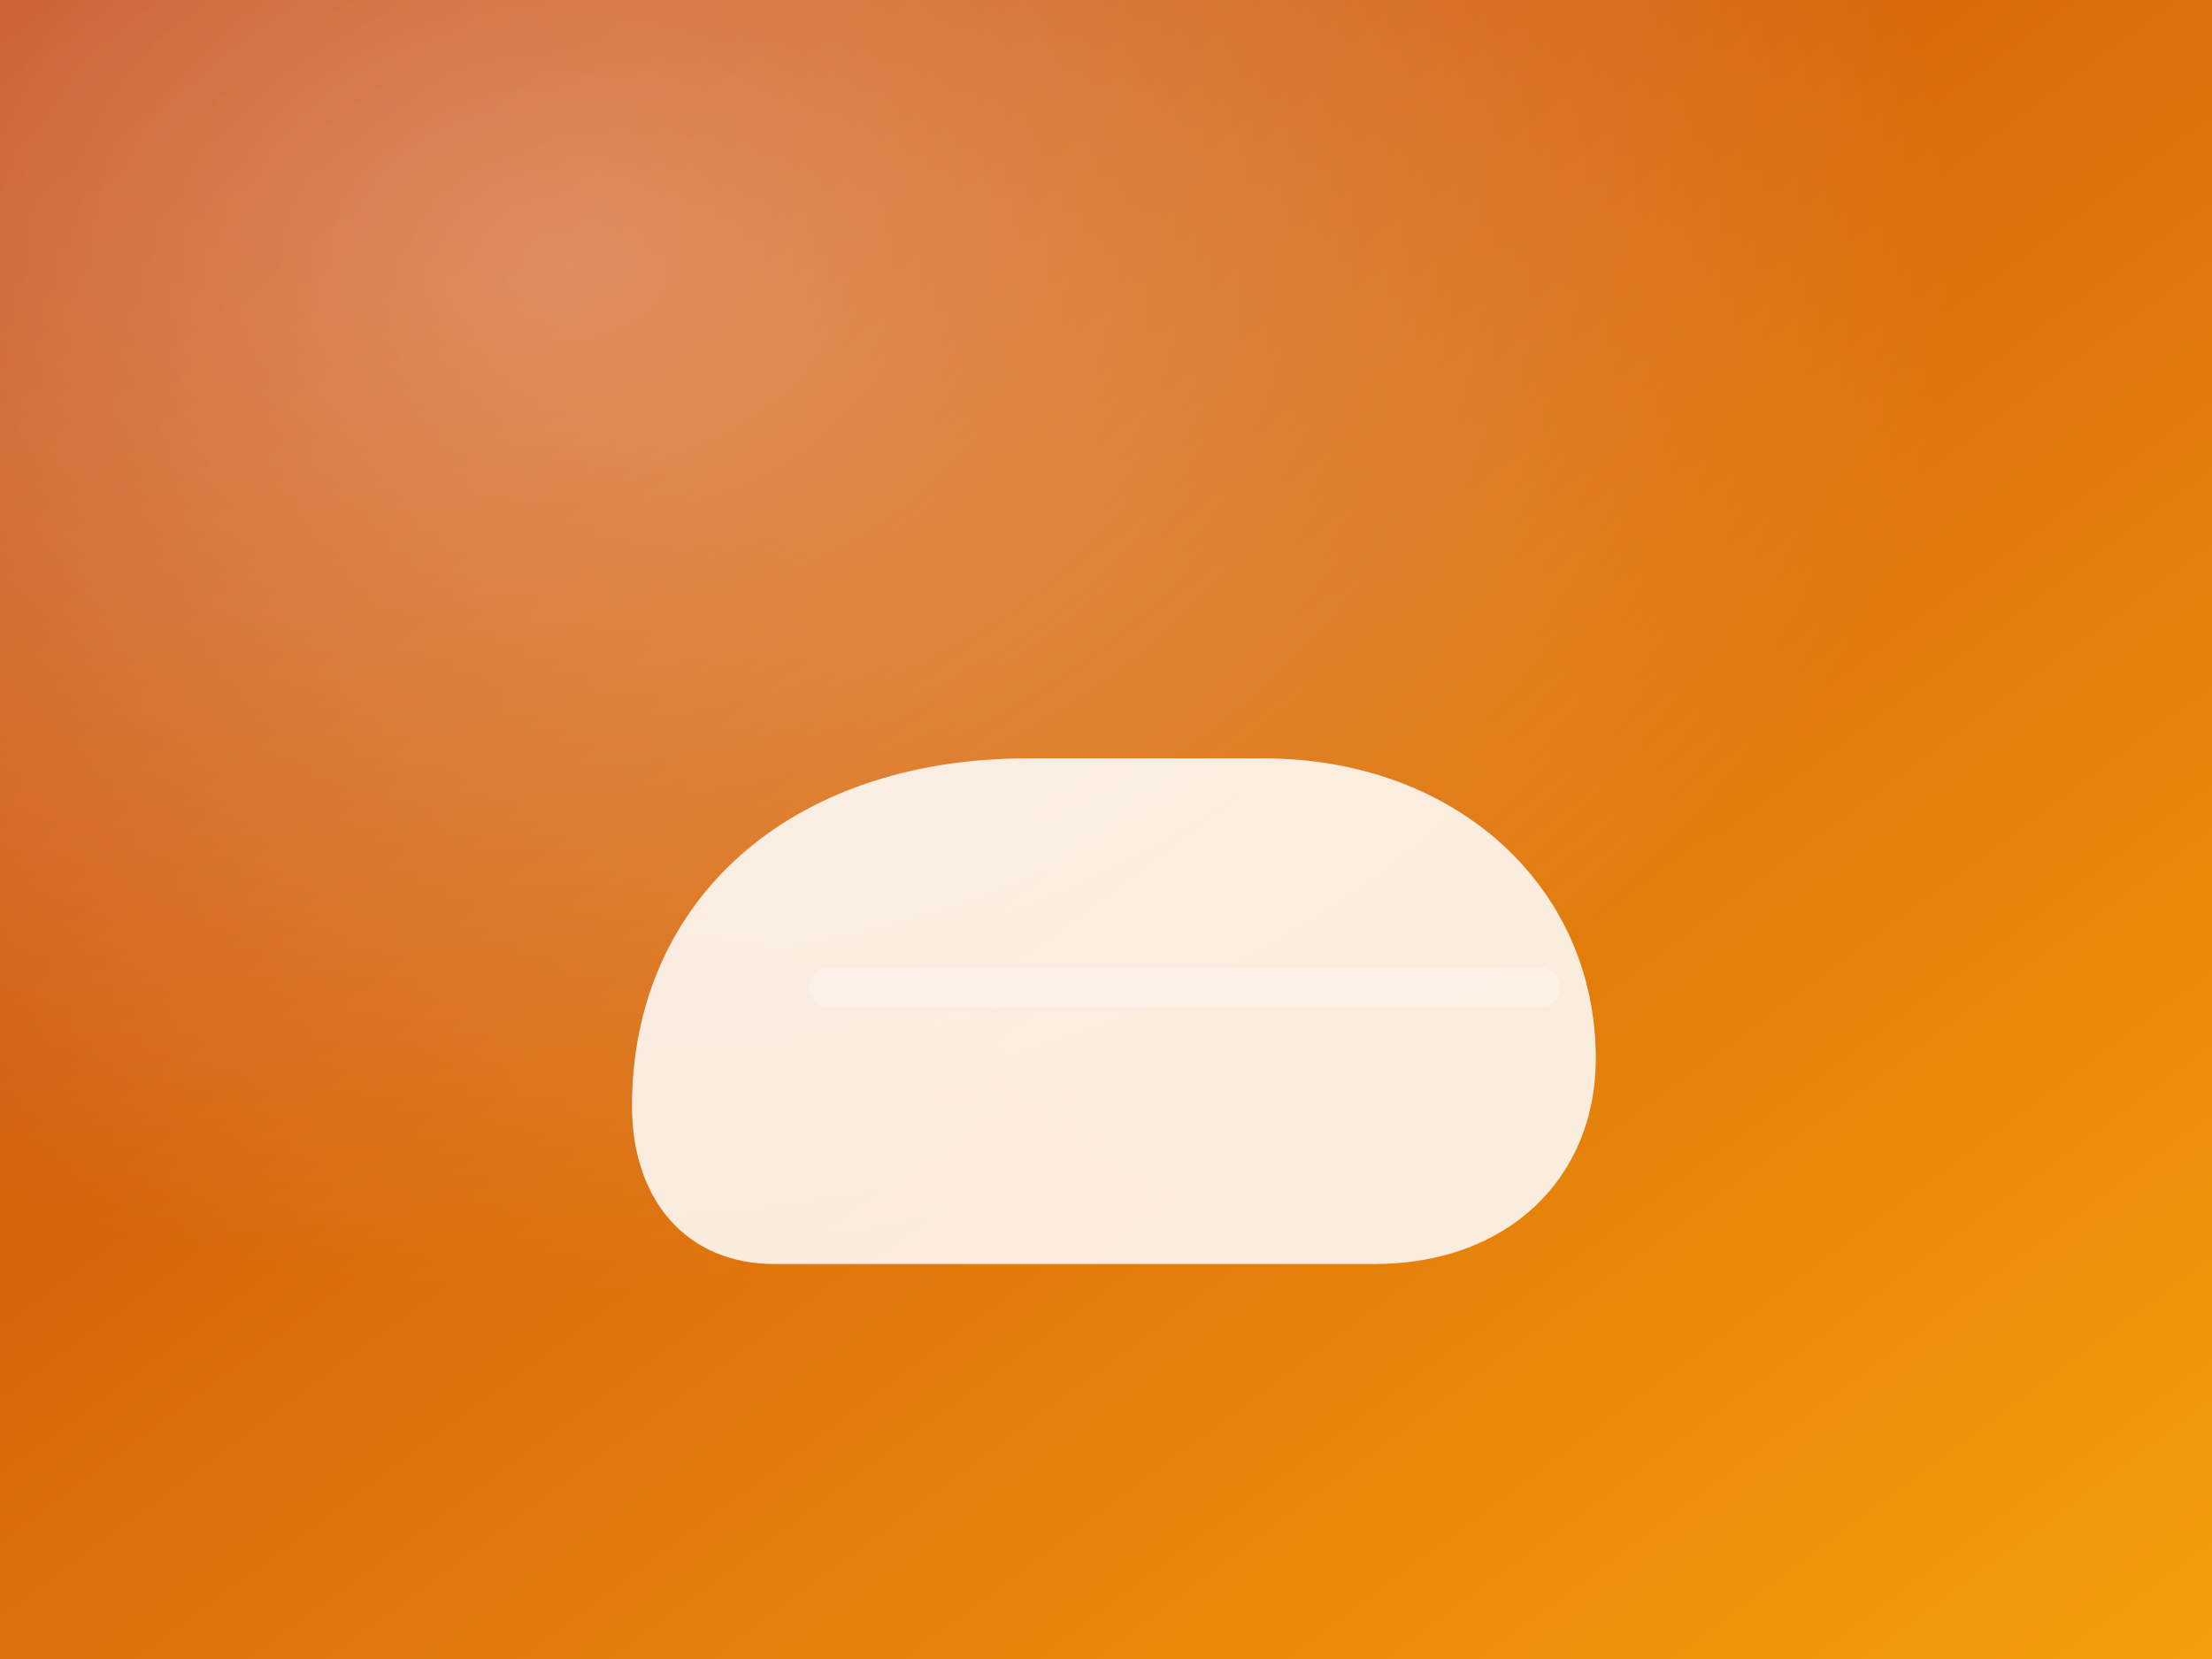
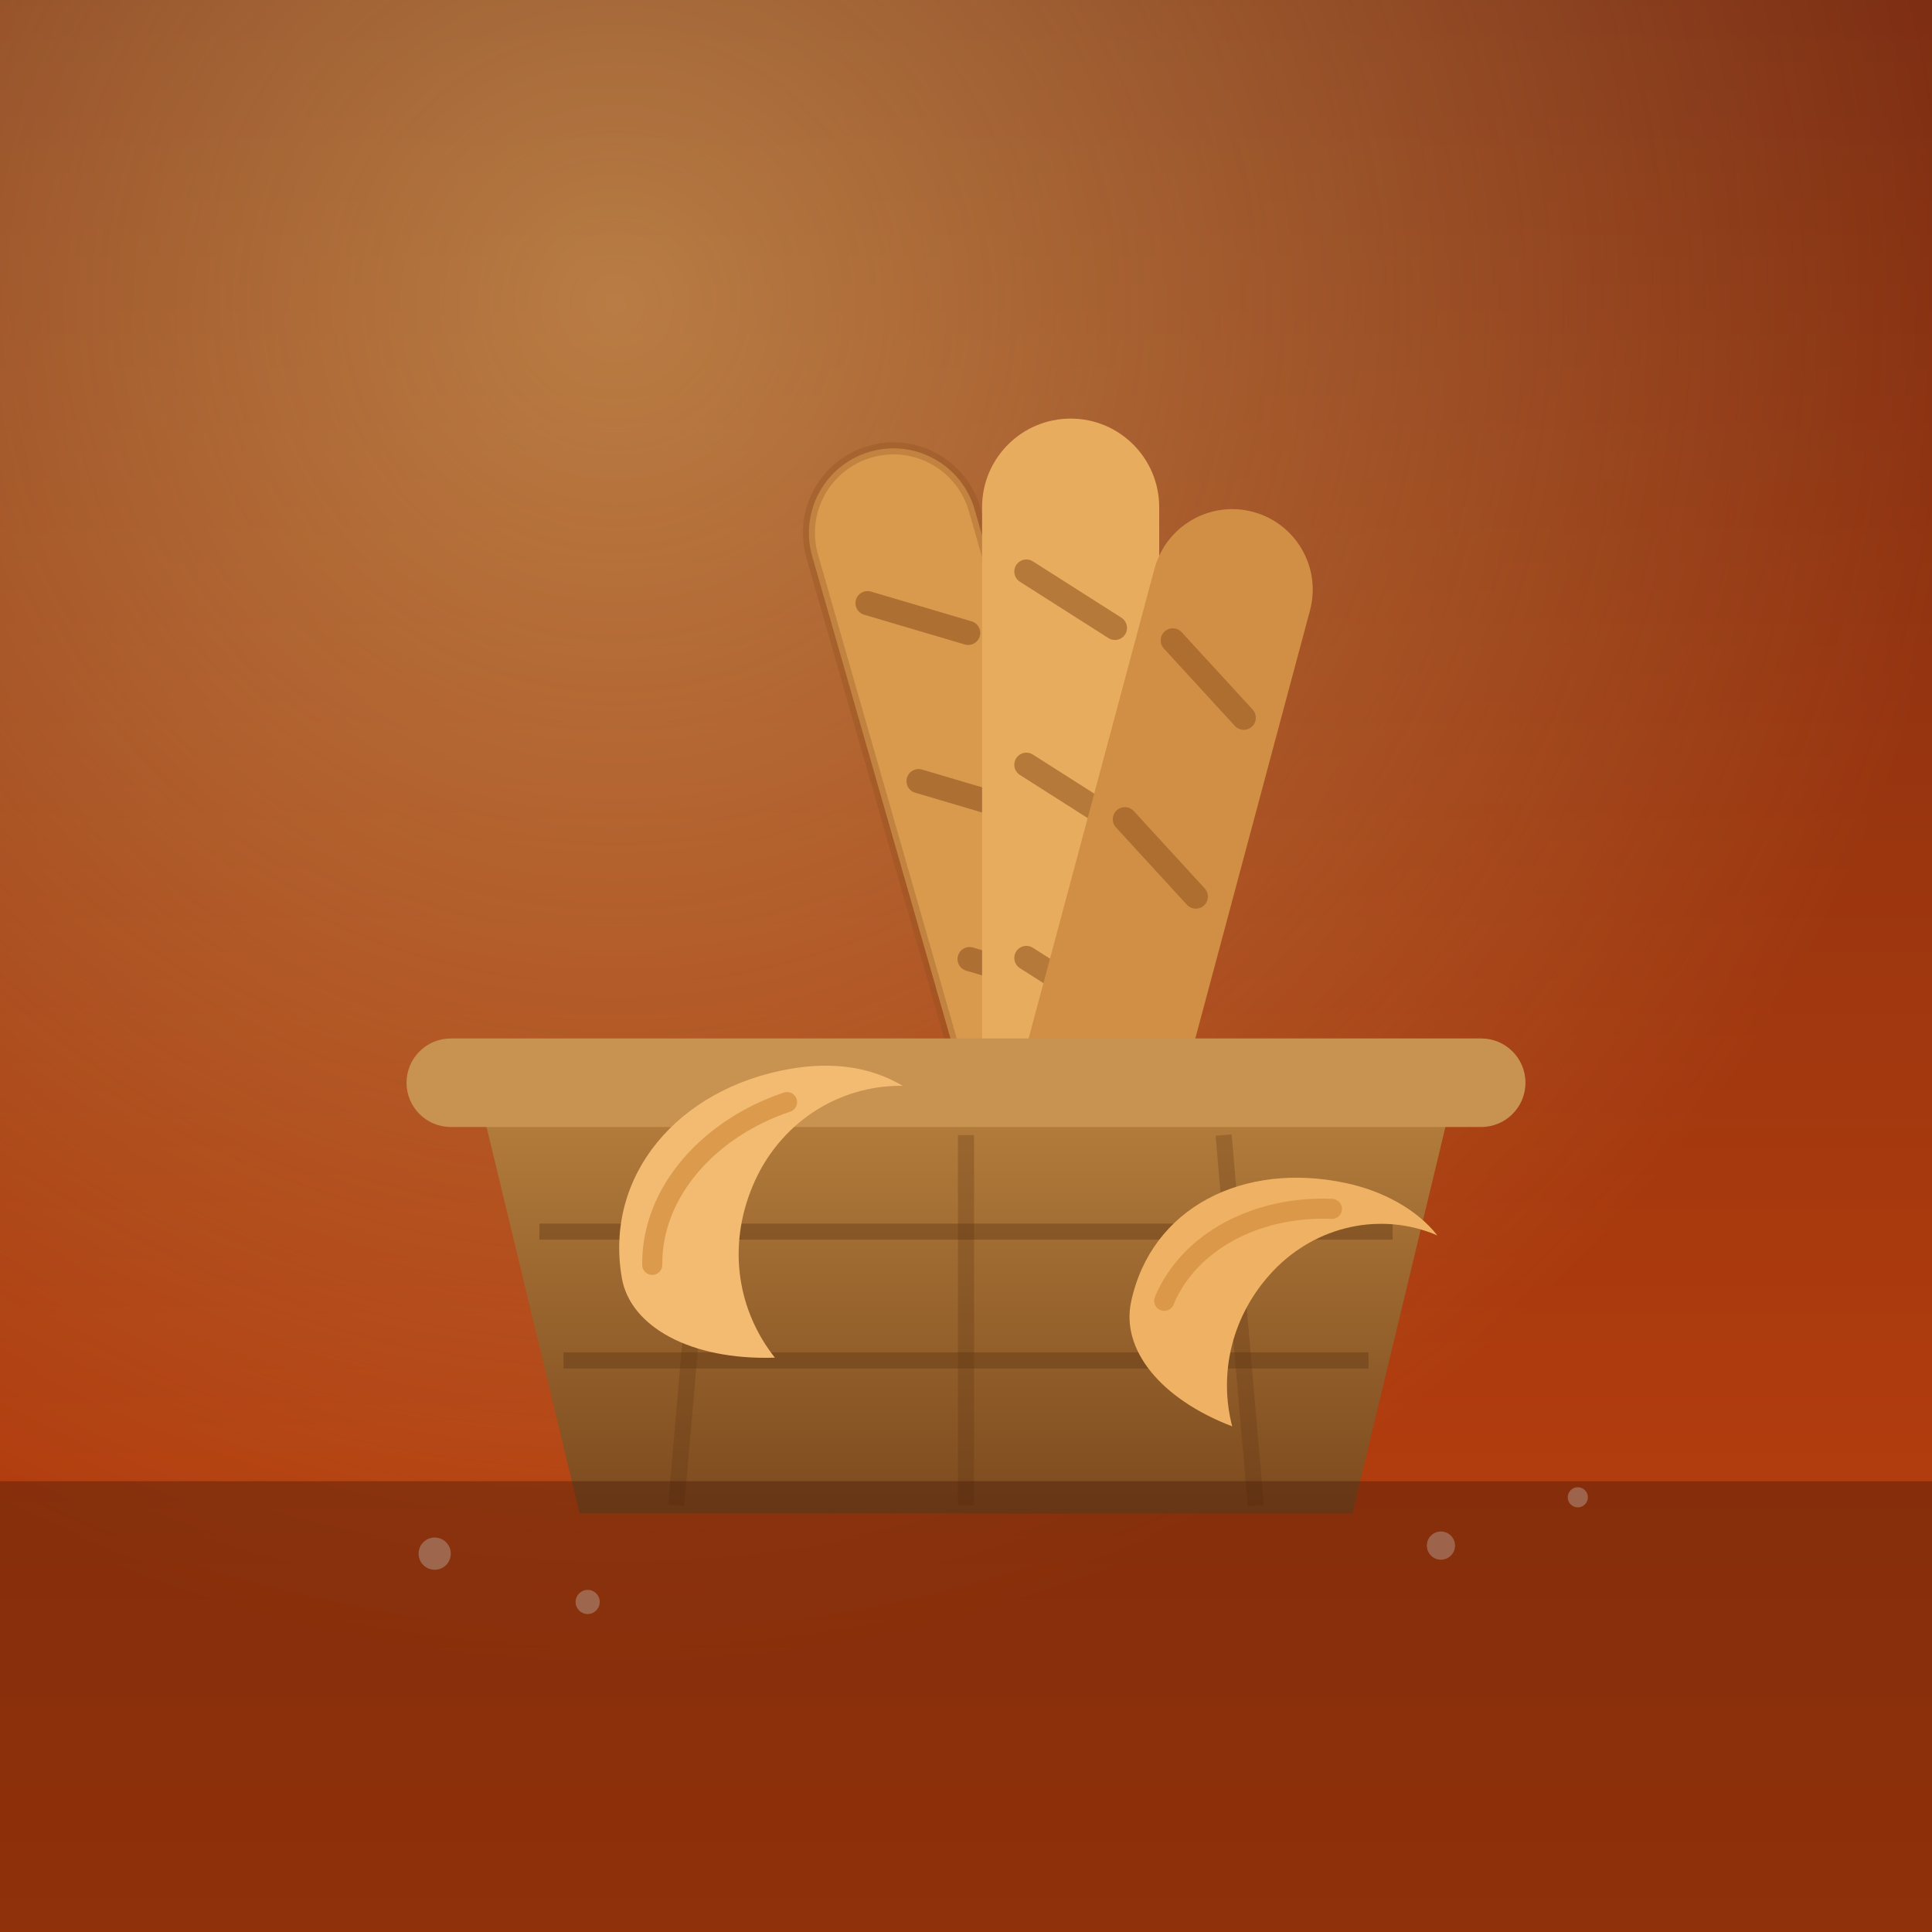
- <svg xmlns="http://www.w3.org/2000/svg" viewBox="0 0 560 420" width="560" height="420" role="img">
+ <svg xmlns="http://www.w3.org/2000/svg" viewBox="0 0 480 480" width="480" height="480" role="img">
  <defs>
-     <linearGradient id="g" x1="0" y1="0" x2="1" y2="1">
-       <stop offset="0" stop-color="#C2410C" />
-       <stop offset="1" stop-color="#F59E0B" />
+     <linearGradient id="pan-fondo" x1="0" y1="0" x2="0" y2="1">
+       <stop offset="0" stop-color="#7C2D12" />
+       <stop offset="1" stop-color="#C2410C" />
    </linearGradient>
-     <radialGradient id="s" cx="26%" cy="16%" r="62%">
-       <stop offset="0" stop-color="#fff" stop-opacity=".34" />
-       <stop offset="1" stop-color="#fff" stop-opacity="0" />
+     <radialGradient id="pan-luz" cx="32%" cy="16%" r="70%">
+       <stop offset="0" stop-color="#FDE68A" stop-opacity=".42" />
+       <stop offset="1" stop-color="#FDE68A" stop-opacity="0" />
    </radialGradient>
+     <linearGradient id="pan-canasto" x1="0" y1="0" x2="0" y2="1">
+       <stop offset="0" stop-color="#B8813F" />
+       <stop offset="1" stop-color="#7C4A1E" />
+     </linearGradient>
  </defs>
-   <rect width="560" height="420" fill="url(#g)" />
-   <rect width="560" height="420" fill="url(#s)" />
-   <g opacity=".95">
-     <path d="M160 280c0-52 40-88 100-88h60c48 0 84 32 84 76 0 30-22 52-56 52H196c-22 0-36-16-36-40z" fill="#FFFFFF" opacity=".9" />
-     <path d="M210 250h180" stroke="#fff" stroke-opacity=".4" stroke-width="10" stroke-linecap="round" />
+   <rect width="480" height="480" fill="url(#pan-fondo)" />
+   <rect width="480" height="480" fill="url(#pan-luz)" />
+   <g>
+     <g transform="translate(196 118) rotate(-16)">
+       <rect x="0" y="0" width="42" height="196" rx="21" fill="#D99A4E" />
+       <rect x="0" y="0" width="42" height="196" rx="21" fill="none" stroke="#8A4E1C" stroke-opacity=".3" stroke-width="3" />
+       <g stroke="#8A4E1C" stroke-opacity=".55" stroke-width="6" stroke-linecap="round">
+         <path d="M10 36l22 14" />
+         <path d="M10 82l22 14" />
+         <path d="M10 128l22 14" />
+       </g>
+     </g>
+     <g transform="translate(244 104)">
+       <rect x="0" y="0" width="44" height="210" rx="22" fill="#E8AC5E" />
+       <g stroke="#8A4E1C" stroke-opacity=".55" stroke-width="6" stroke-linecap="round">
+         <path d="M11 38l22 14" />
+         <path d="M11 86l22 14" />
+         <path d="M11 134l22 14" />
+       </g>
+     </g>
+     <g transform="translate(292 122) rotate(15)">
+       <rect x="0" y="0" width="40" height="190" rx="20" fill="#D08F45" />
+       <g stroke="#8A4E1C" stroke-opacity=".5" stroke-width="6" stroke-linecap="round">
+         <path d="M9 36l22 14" />
+         <path d="M9 82l22 14" />
+       </g>
+     </g>
  </g>
+   <g>
+     <path d="M118 268h244l-26 108H144z" fill="url(#pan-canasto)" />
+     <path d="M112 258h256a10 10 0 0 1 0 22H112a10 10 0 0 1 0-22z" fill="#C89250" />
+     <g stroke="#5E3512" stroke-opacity=".4" stroke-width="4">
+       <path d="M134 306h212" />
+       <path d="M140 338h200" />
+     </g>
+     <g stroke="#5E3512" stroke-opacity=".28" stroke-width="4">
+       <path d="M176 282l-8 92" />
+       <path d="M240 282v92" />
+       <path d="M304 282l8 92" />
+     </g>
+   </g>
+   <g transform="translate(150 292) rotate(-10)">
+     <path d="M0 26c0-26 22-44 50-44 11 0 20 3 27 9-16-3-32 4-41 18-9 14-9 30-2 43-21-3-34-14-34-26z" fill="#F3BB72" />
+     <path d="M8 24c3-18 20-31 40-34" fill="none" stroke="#C97F2E" stroke-opacity=".55" stroke-width="5" stroke-linecap="round" />
+   </g>
+   <g transform="translate(286 300) rotate(12)">
+     <path d="M0 24c0-24 20-40 46-40 10 0 19 3 25 8-15-3-30 4-38 17-8 13-8 28-2 40-19-3-31-13-31-25z" fill="#EFB264" />
+     <path d="M8 22c3-16 18-28 36-31" fill="none" stroke="#C97F2E" stroke-opacity=".5" stroke-width="5" stroke-linecap="round" />
+   </g>
+   <g fill="#FFF8EC" opacity=".5">
+     <circle cx="108" cy="386" r="4" />
+     <circle cx="146" cy="398" r="3" />
+     <circle cx="358" cy="384" r="3.5" />
+     <circle cx="392" cy="372" r="2.5" />
+   </g>
+   <rect y="368" width="480" height="112" fill="#4A1A08" opacity=".42" />
</svg>
